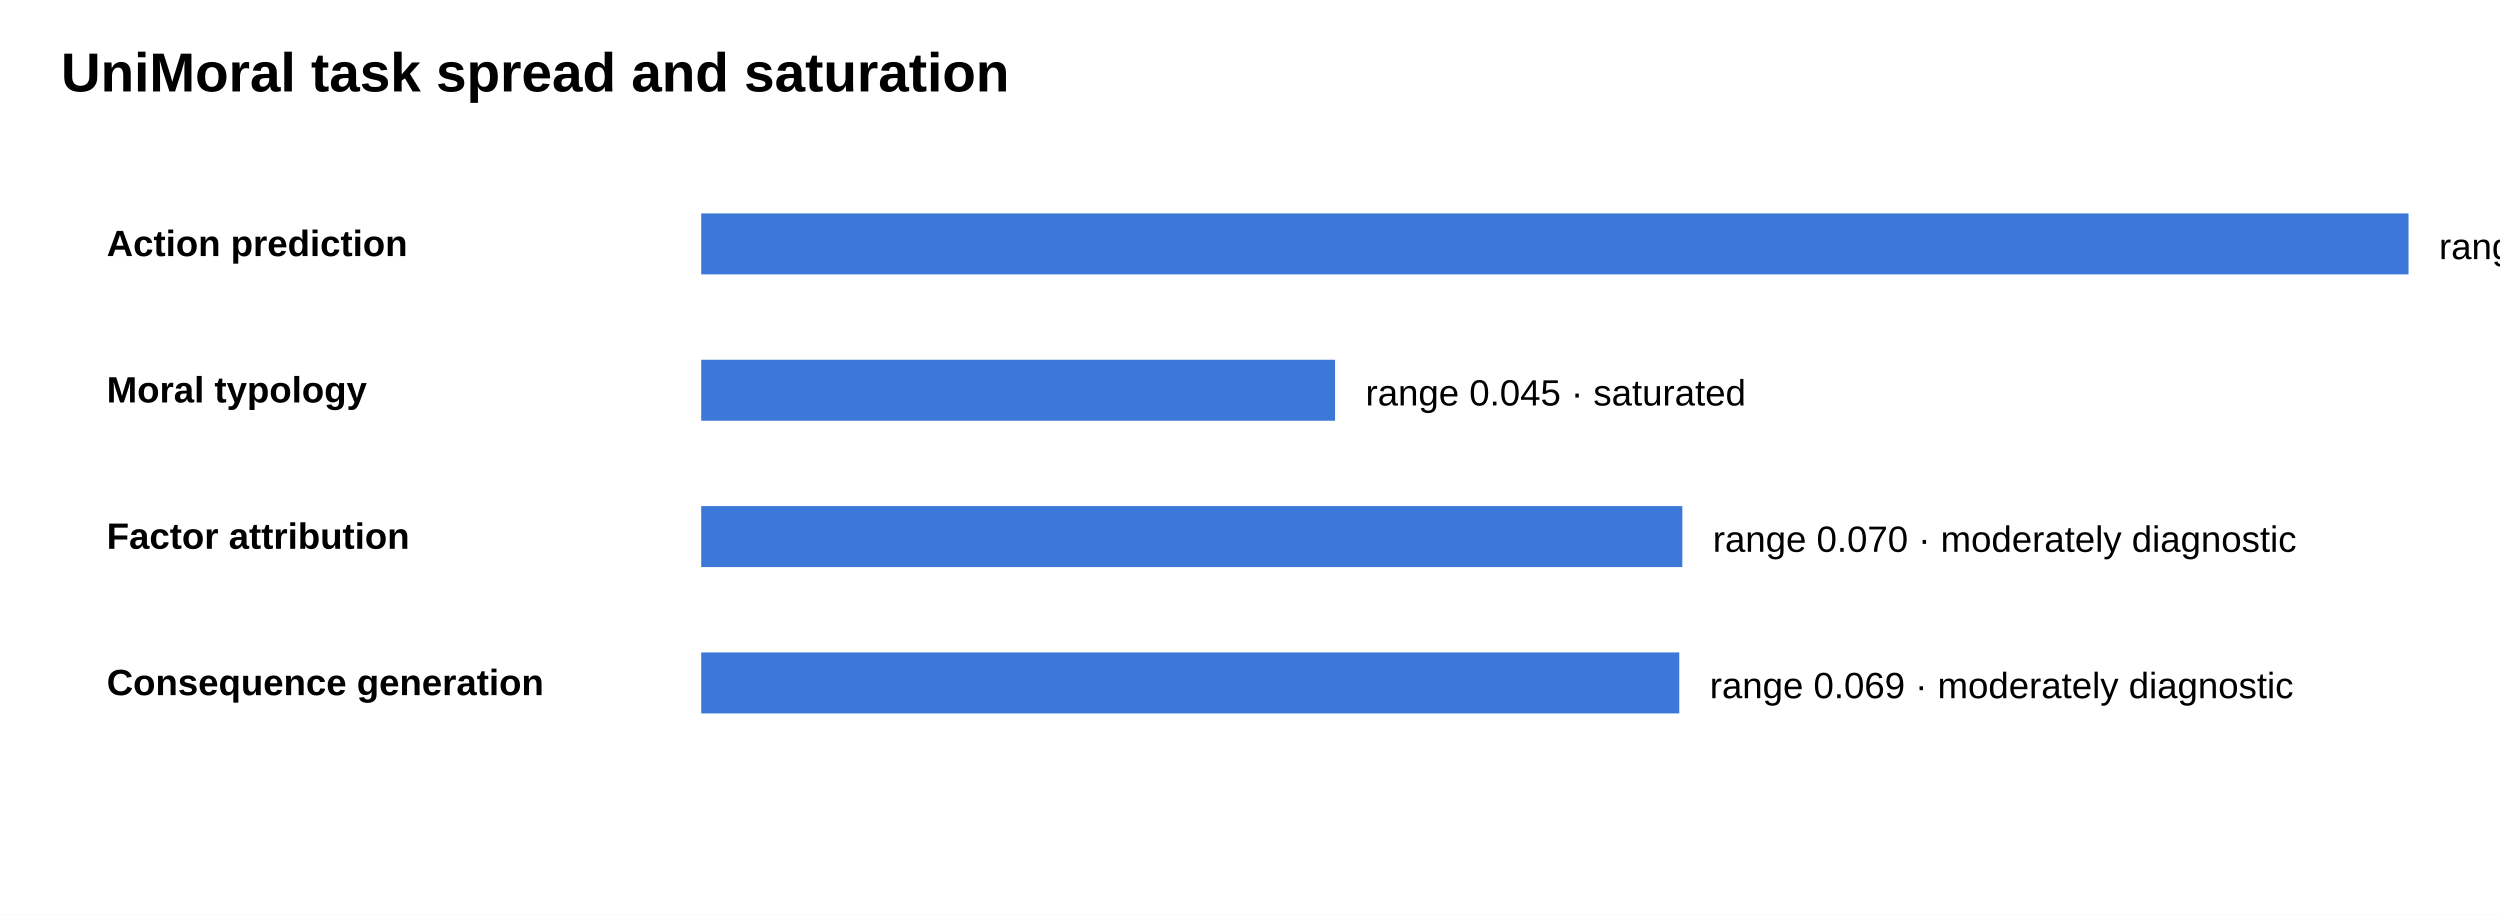
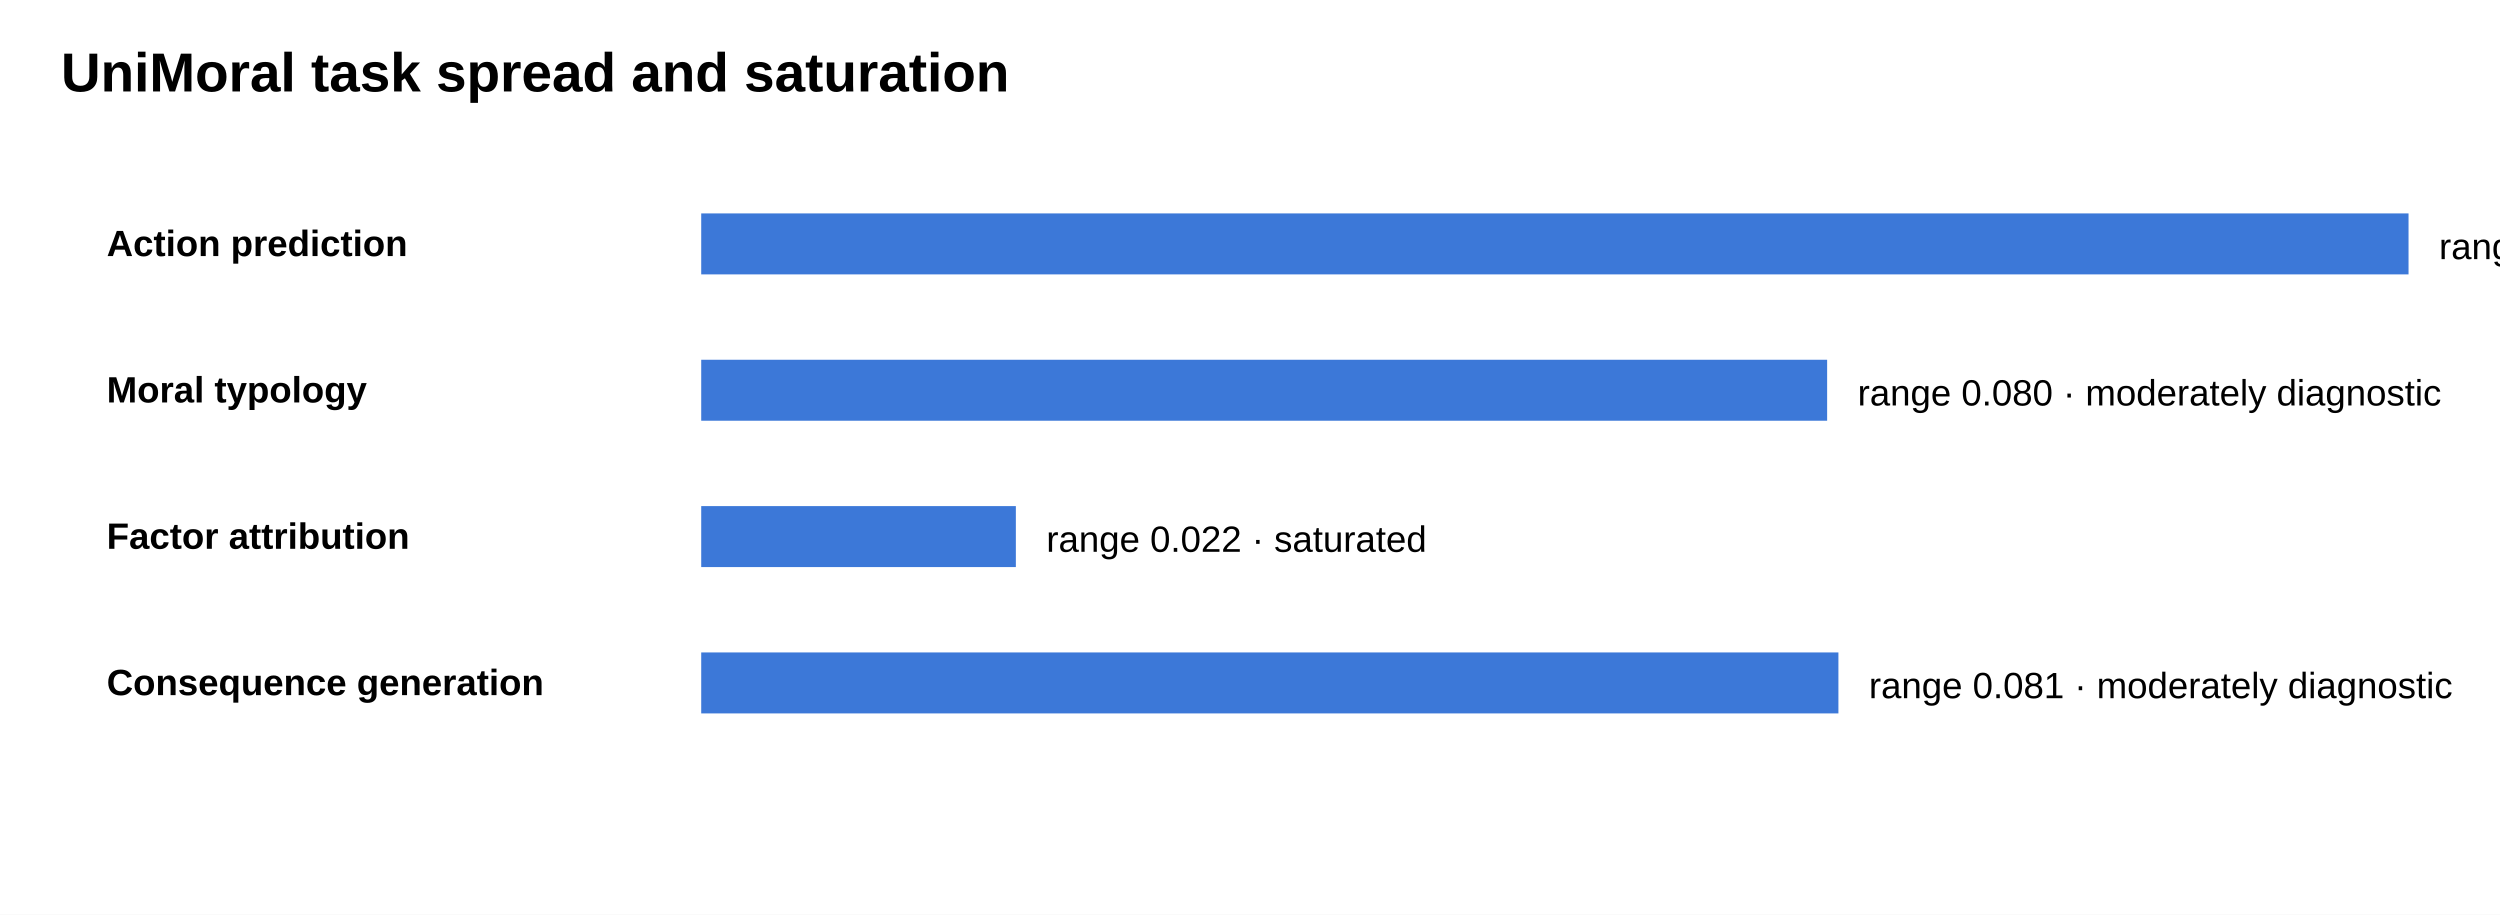
<svg xmlns="http://www.w3.org/2000/svg" width="820" height="300" viewBox="0 0 820 300">
  <style>text{font-family:Arial,sans-serif;font-size:12px}.title{font-size:18px;font-weight:700}.axis{font-weight:700}</style>
  <rect width="100%" height="100%" fill="white" />
  <text x="20" y="30" class="title">UniMoral task spread and saturation</text>
  <text x="35" y="84" class="axis">Action prediction</text>
  <rect x="230" y="70" width="560.0" height="20" fill="#3c78d8" />
  <text x="800.0" y="85">range 0.121 · diagnostic</text>
  <text x="35" y="132" class="axis">Moral typology</text>
-   <rect x="230" y="118" width="207.9" height="20" fill="#3c78d8" />
-   <text x="447.9" y="133">range 0.045 · saturated</text>
+   <rect x="230" y="118" width="369.3" height="20" fill="#3c78d8" />
+   <text x="609.3" y="133">range 0.080 · moderately diagnostic</text>
  <text x="35" y="180" class="axis">Factor attribution</text>
-   <rect x="230" y="166" width="321.8" height="20" fill="#3c78d8" />
-   <text x="561.8" y="181">range 0.070 · moderately diagnostic</text>
+   <rect x="230" y="166" width="103.2" height="20" fill="#3c78d8" />
+   <text x="343.2" y="181">range 0.022 · saturated</text>
  <text x="35" y="228" class="axis">Consequence generation</text>
-   <rect x="230" y="214" width="320.8" height="20" fill="#3c78d8" />
-   <text x="560.8" y="229">range 0.069 · moderately diagnostic</text>
+   <rect x="230" y="214" width="373.0" height="20" fill="#3c78d8" />
+   <text x="613.0" y="229">range 0.081 · moderately diagnostic</text>
</svg>
